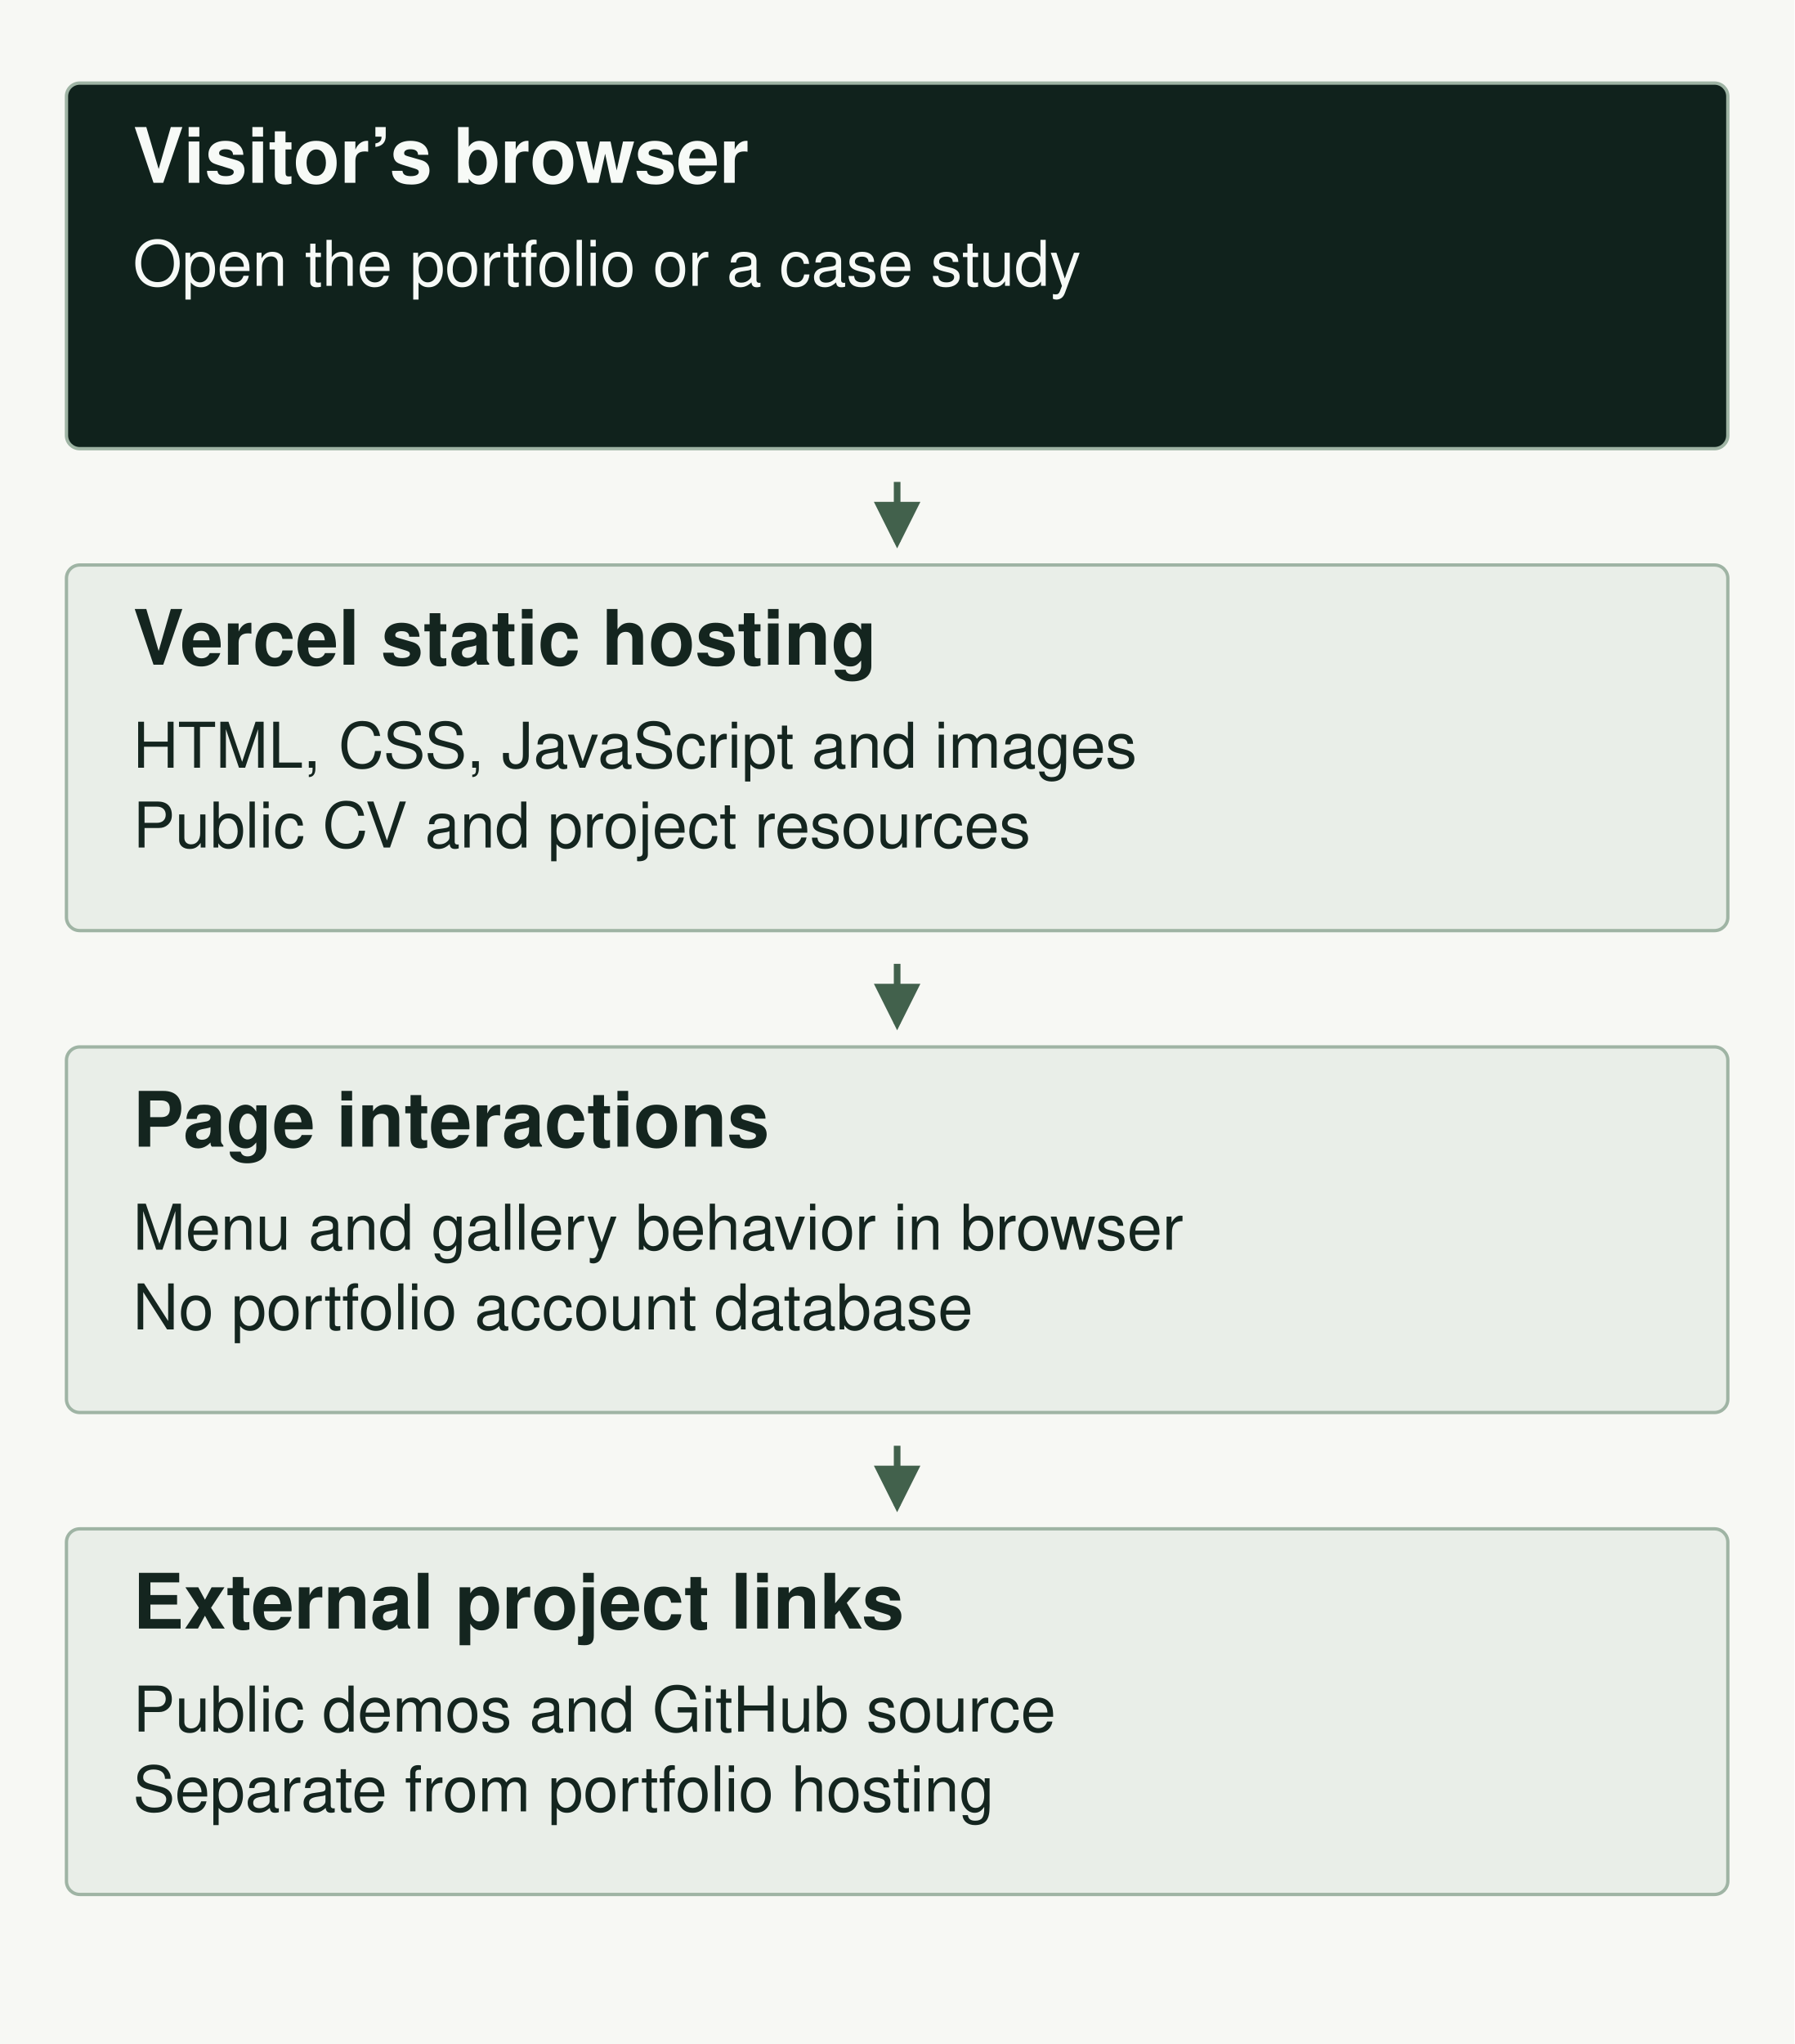
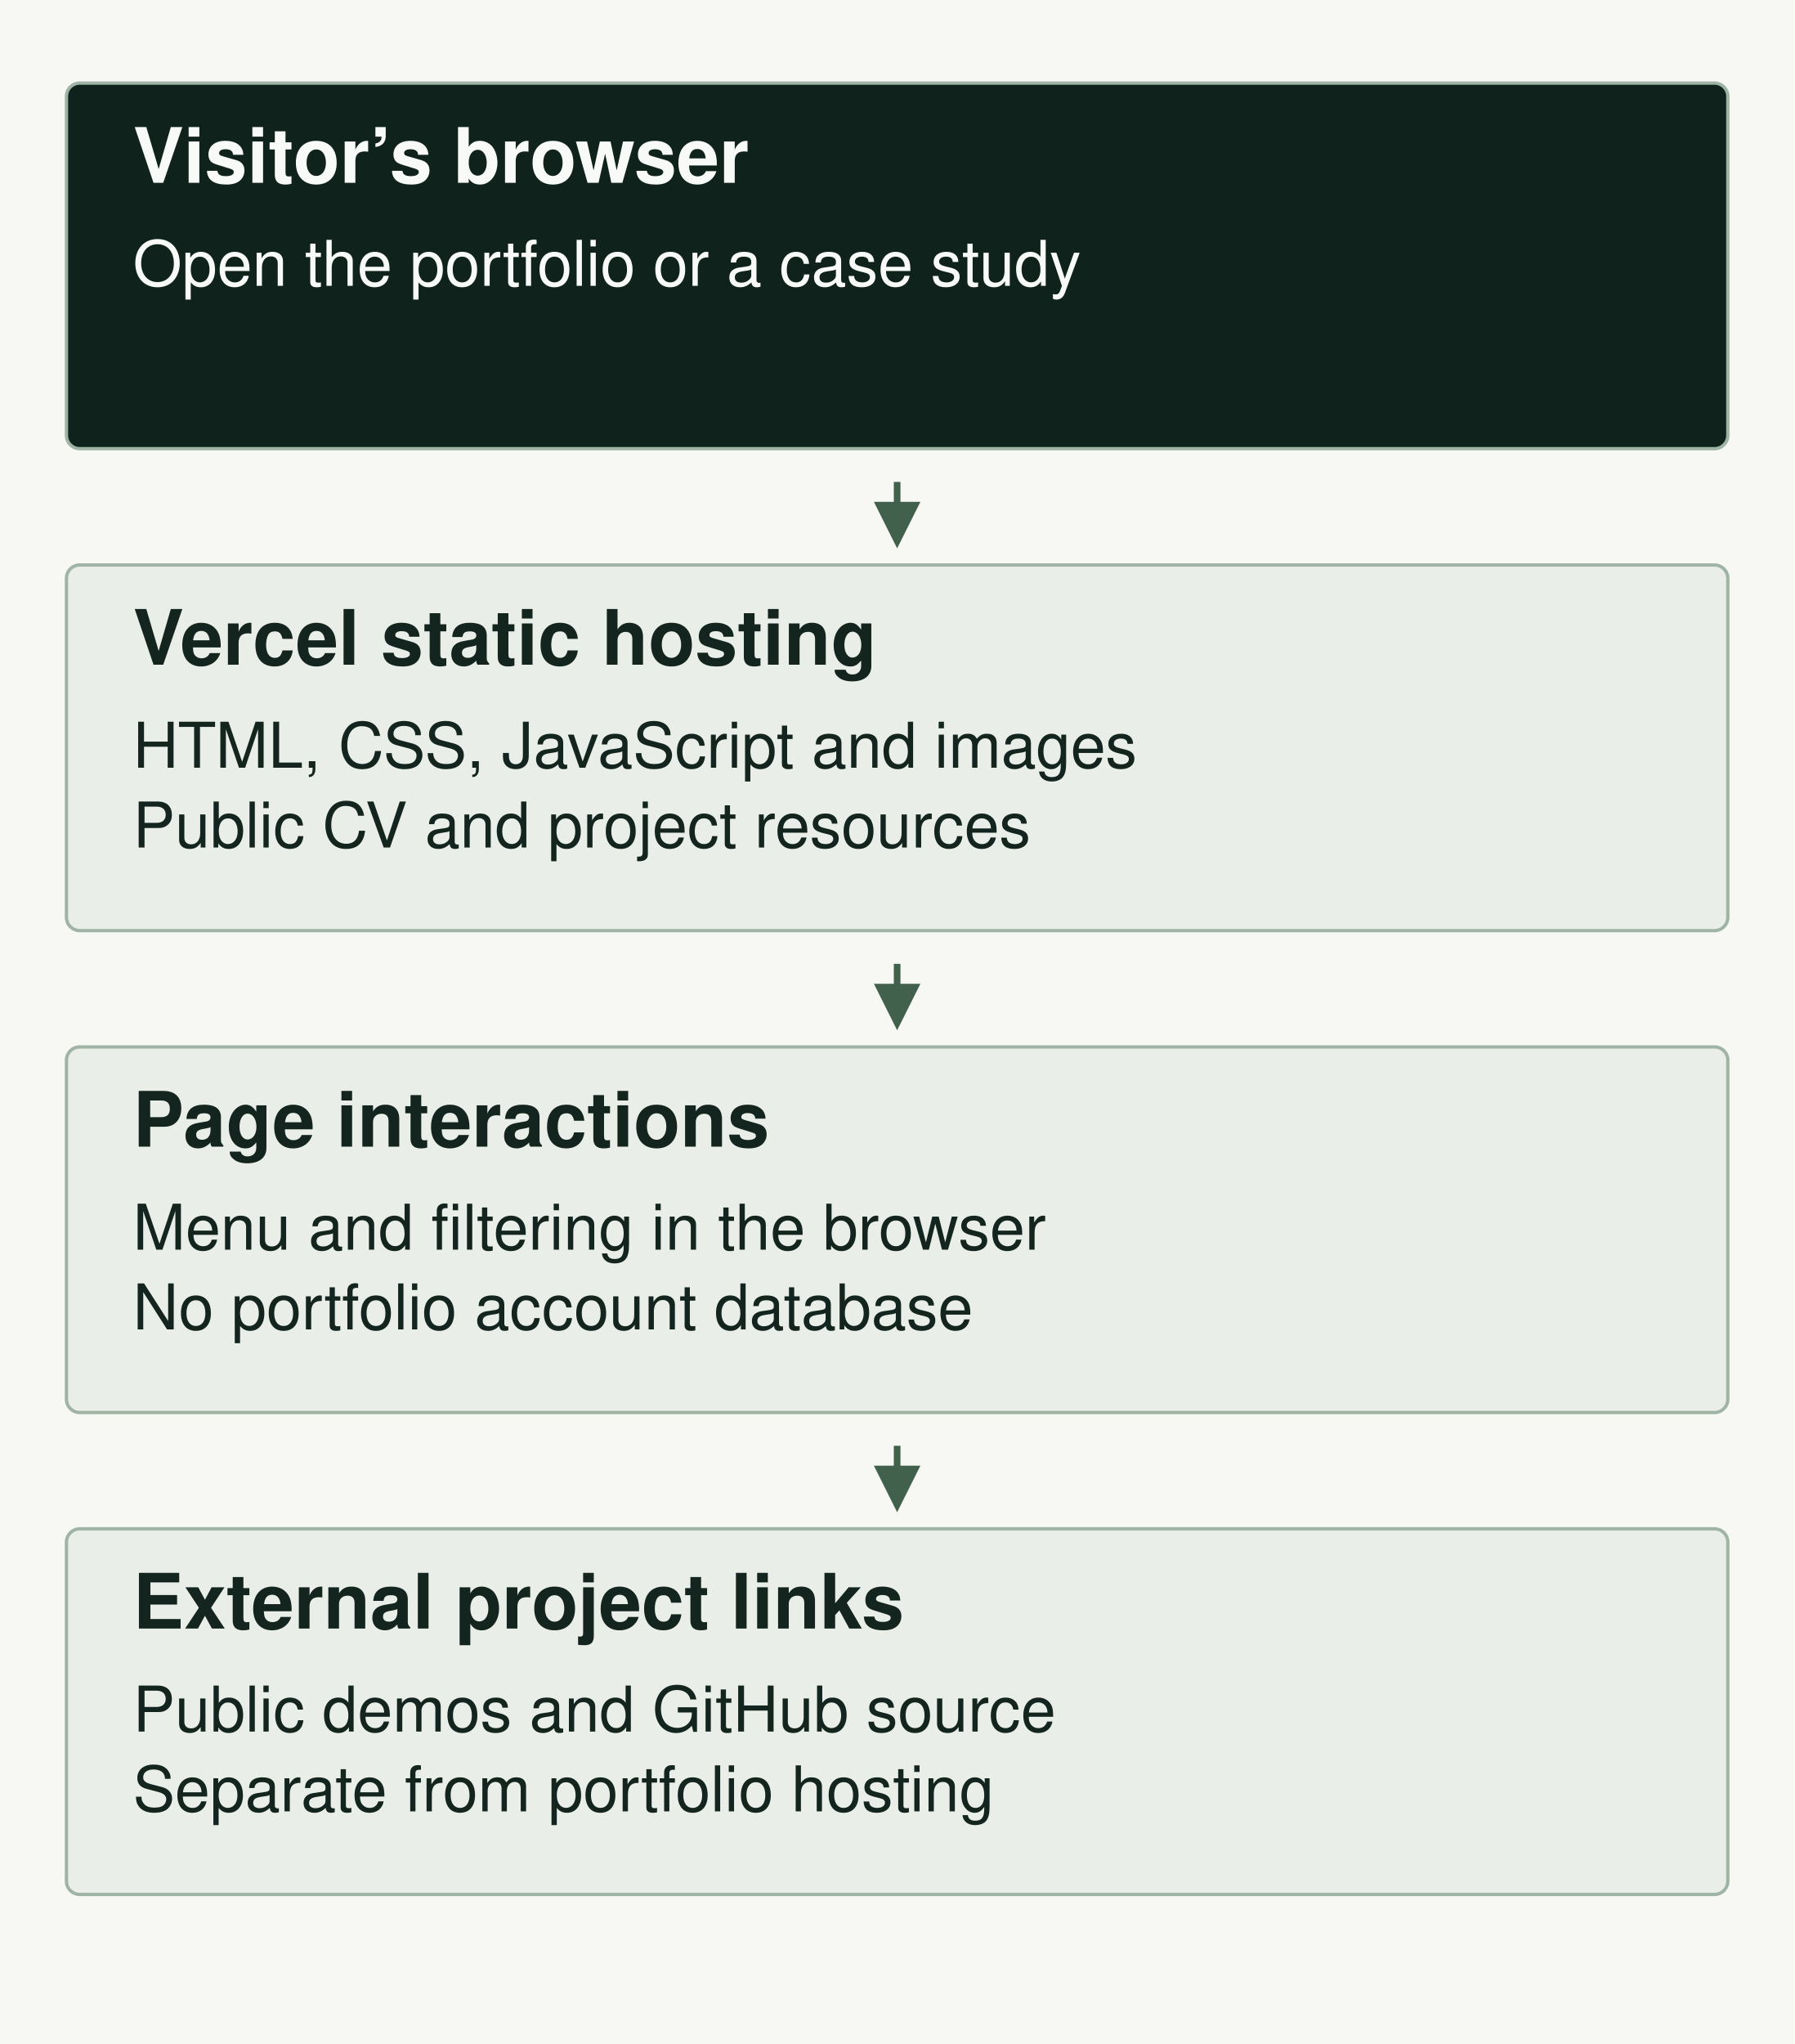
<svg xmlns="http://www.w3.org/2000/svg" viewBox="0 0 540 615" role="img" aria-labelledby="title desc">
  <defs>
    <marker id="arrow" markerWidth="7" markerHeight="7" refX="6" refY="3.5" orient="auto">
      <path d="M0 0L7 3.5L0 7" fill="#42614c" />
    </marker>
  </defs>
  <rect width="540" height="615" fill="#f7f8f4" />
  <g font-family="Helvetica,Arial,sans-serif">
    <rect x="20" y="25" width="500" height="110" rx="4" fill="#10221c" stroke="#9fb4a4" />
    <text x="40" y="55" fill="#f7faf7" font-size="23" font-weight="700">Visitor’s browser</text>
    <text x="40" y="86" fill="#f7faf7" font-size="19">Open the portfolio or a case study</text>
    <path d="M270 145V163" fill="none" stroke="#42614c" stroke-width="2" marker-end="url(#arrow)" />
    <rect x="20" y="170" width="500" height="110" rx="4" fill="#e9eee8" stroke="#9fb4a4" />
    <text x="40" y="200" fill="#14251f" font-size="23" font-weight="700">Vercel static hosting</text>
    <text x="40" y="231" fill="#14251f" font-size="19">HTML, CSS, JavaScript and images</text>
    <text x="40" y="255" fill="#14251f" font-size="19">Public CV and project resources</text>
    <path d="M270 290V308" fill="none" stroke="#42614c" stroke-width="2" marker-end="url(#arrow)" />
    <rect x="20" y="315" width="500" height="110" rx="4" fill="#e9eee8" stroke="#9fb4a4" />
    <text x="40" y="345" fill="#14251f" font-size="23" font-weight="700">Page interactions</text>
-     <text x="40" y="376" fill="#14251f" font-size="19">Menu and gallery behavior in browser</text>
+     <text x="40" y="376" fill="#14251f" font-size="19">Menu and filtering in the browser</text>
    <text x="40" y="400" fill="#14251f" font-size="19">No portfolio account database</text>
    <path d="M270 435V453" fill="none" stroke="#42614c" stroke-width="2" marker-end="url(#arrow)" />
    <rect x="20" y="460" width="500" height="110" rx="4" fill="#e9eee8" stroke="#9fb4a4" />
    <text x="40" y="490" fill="#14251f" font-size="23" font-weight="700">External project links</text>
    <text x="40" y="521" fill="#14251f" font-size="19">Public demos and GitHub source</text>
    <text x="40" y="545" fill="#14251f" font-size="19">Separate from portfolio hosting</text>
  </g>
</svg>
